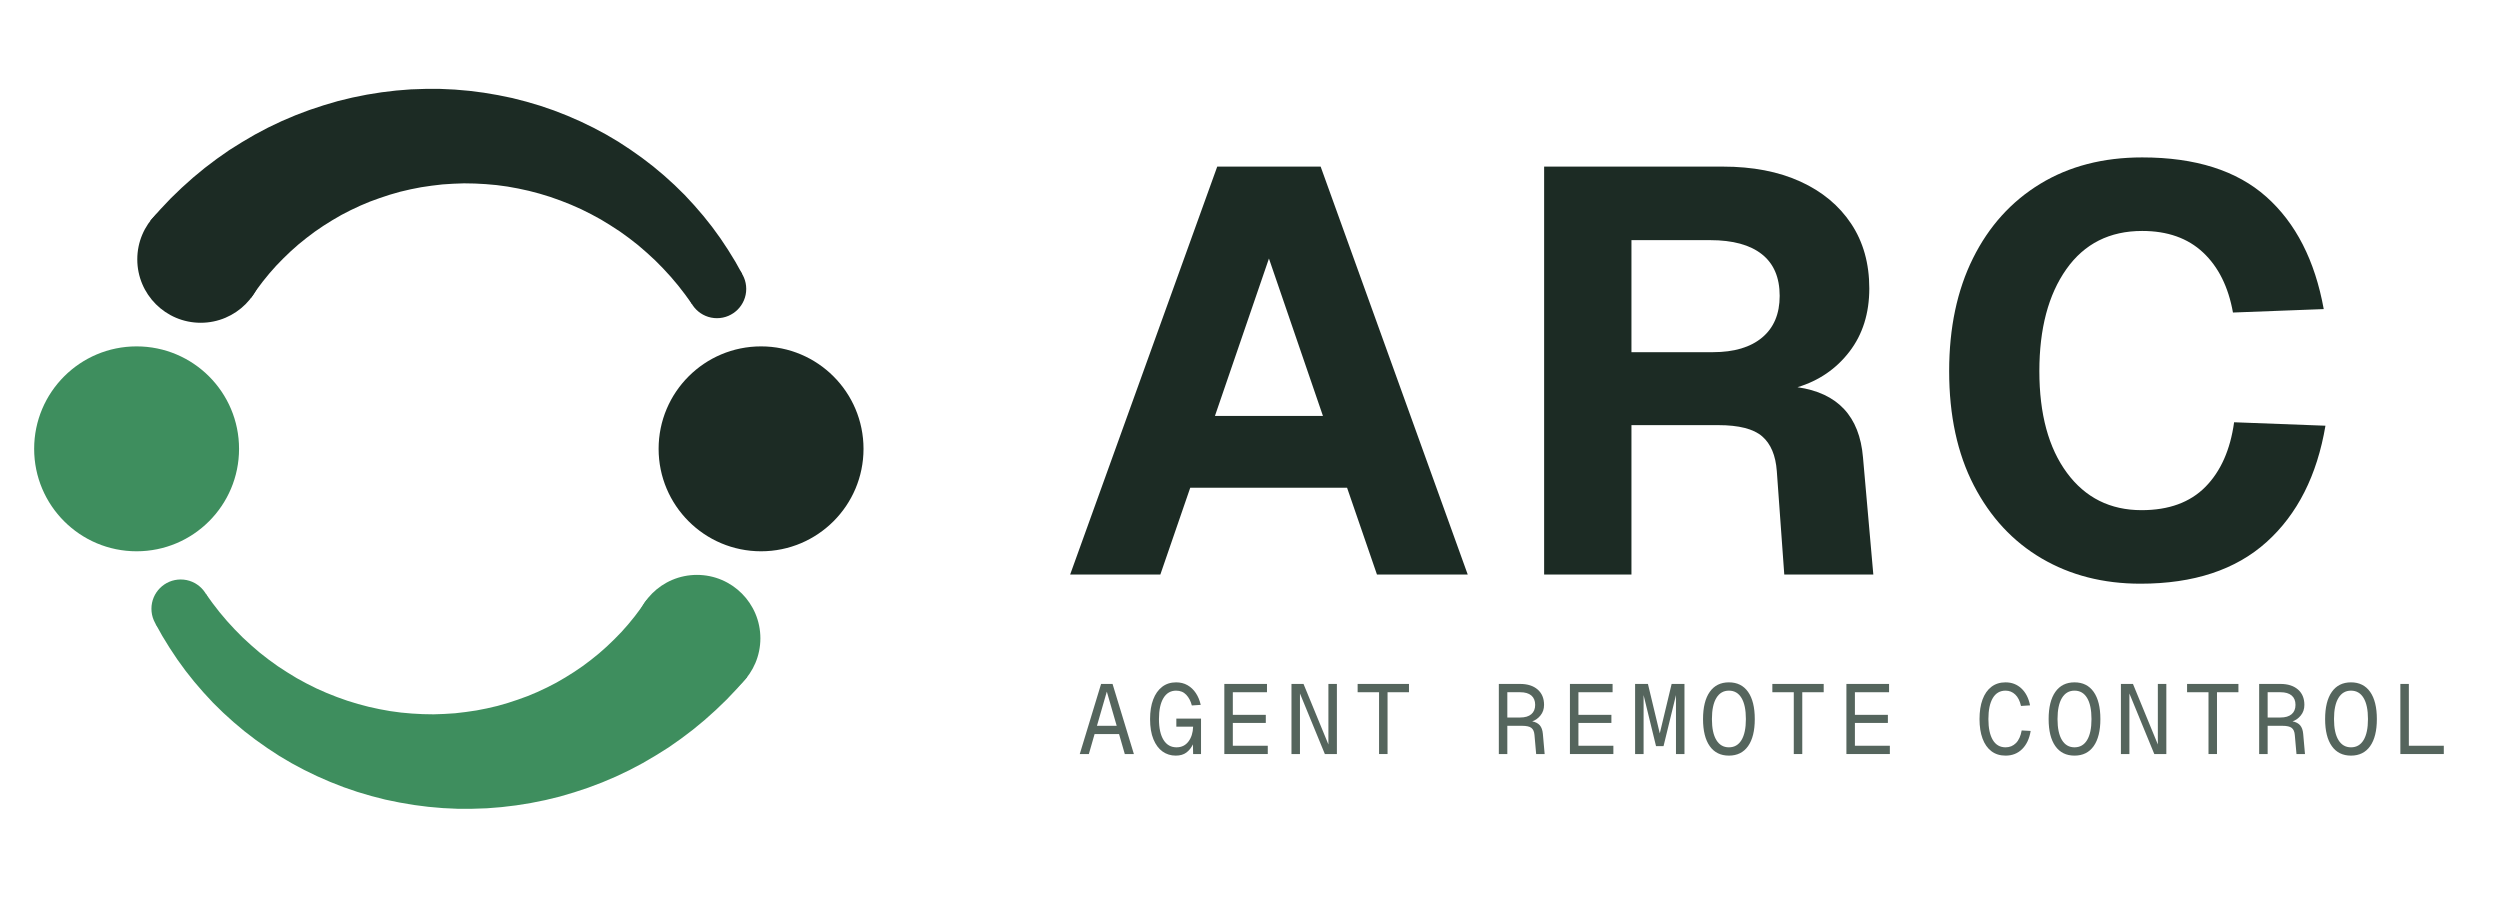
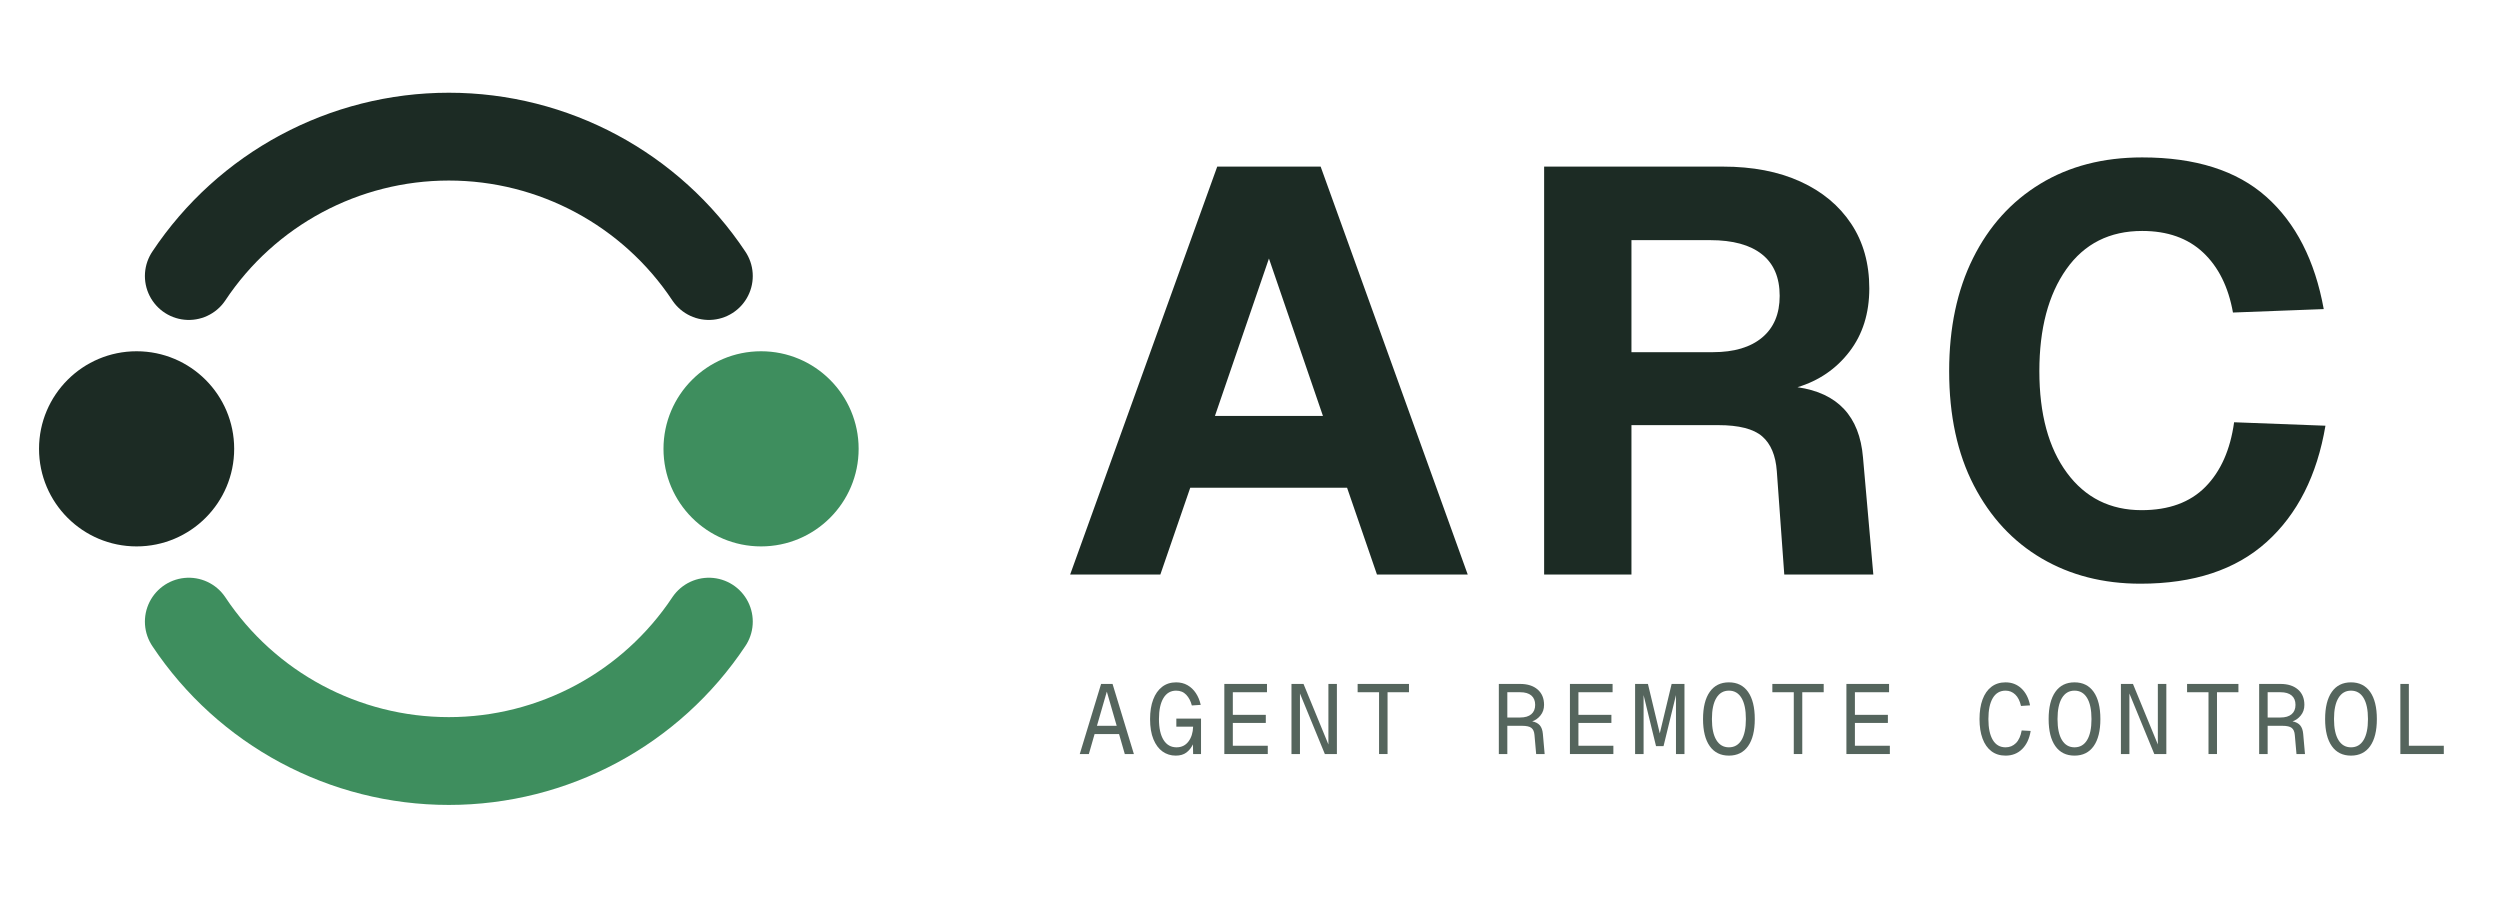
<svg xmlns="http://www.w3.org/2000/svg" width="557" height="200" viewBox="0 0 557 200">
  <g transform="translate(100,100) scale(2.17391) translate(-50,-50)">
-     <path d="M19.40 26.64 L20.43 25.46 L21.51 24.32 L22.63 23.24 L23.79 22.20 L24.99 21.21 L26.22 20.28 L27.49 19.39 L28.80 18.57 L30.13 17.79 L31.49 17.07 L32.88 16.41 L34.29 15.81 L35.72 15.27 L37.17 14.79 L38.63 14.36 L40.11 14.00 L41.60 13.70 L43.10 13.46 L44.60 13.28 L46.10 13.16 L47.61 13.11 L49.11 13.11 L50.61 13.18 L52.10 13.31 L53.58 13.50 L55.05 13.75 L56.51 14.05 L57.95 14.42 L59.37 14.84 L60.77 15.32 L62.15 15.86 L63.50 16.45 L64.82 17.09 L66.11 17.78 L67.38 18.53 L68.60 19.33 L69.79 20.17 L70.95 21.06 L72.06 21.99 L73.13 22.96 L74.17 23.98 L75.15 25.04 L76.09 26.13 L76.98 27.25 L77.83 28.42 L78.62 29.61 L79.37 30.83 L80.06 32.07 L74.91 35.15 L74.22 34.19 L73.50 33.26 L72.74 32.36 L71.95 31.50 L71.13 30.67 L70.27 29.88 L69.39 29.12 L68.48 28.41 L67.54 27.73 L66.57 27.10 L65.59 26.50 L64.58 25.95 L63.56 25.44 L62.52 24.98 L61.46 24.56 L60.39 24.18 L59.31 23.85 L58.21 23.56 L57.11 23.32 L56.01 23.12 L54.90 22.97 L53.78 22.87 L52.67 22.81 L51.56 22.79 L50.45 22.83 L49.35 22.90 L48.25 23.03 L47.16 23.19 L46.09 23.40 L45.02 23.65 L43.97 23.95 L42.94 24.29 L41.92 24.66 L40.92 25.08 L39.94 25.54 L38.99 26.03 L38.06 26.57 L37.15 27.14 L36.27 27.74 L35.42 28.38 L34.59 29.05 L33.80 29.75 L33.04 30.48 L32.31 31.23 L31.61 32.02 L30.95 32.83 L30.32 33.67 L29.73 34.52 Z" fill="#1C2B24" />
-     <circle cx="24.57" cy="30.58" r="6.50" fill="#1C2B24" />
-     <circle cx="77.48" cy="33.61" r="3.00" fill="#1C2B24" />
-     <path d="M80.60 73.36 L79.57 74.54 L78.49 75.68 L77.37 76.76 L76.21 77.80 L75.01 78.79 L73.78 79.72 L72.51 80.61 L71.20 81.43 L69.87 82.21 L68.51 82.93 L67.12 83.59 L65.71 84.19 L64.28 84.73 L62.83 85.21 L61.37 85.64 L59.89 86.00 L58.40 86.30 L56.90 86.54 L55.40 86.72 L53.90 86.84 L52.39 86.89 L50.89 86.89 L49.39 86.82 L47.90 86.69 L46.42 86.50 L44.95 86.25 L43.49 85.95 L42.05 85.58 L40.63 85.16 L39.23 84.68 L37.85 84.14 L36.50 83.55 L35.18 82.91 L33.89 82.22 L32.62 81.47 L31.40 80.67 L30.21 79.83 L29.05 78.94 L27.94 78.01 L26.87 77.04 L25.83 76.02 L24.85 74.96 L23.91 73.87 L23.02 72.75 L22.17 71.58 L21.38 70.39 L20.63 69.17 L19.94 67.93 L25.09 64.85 L25.78 65.81 L26.50 66.74 L27.26 67.64 L28.05 68.50 L28.87 69.33 L29.73 70.12 L30.61 70.88 L31.52 71.59 L32.46 72.27 L33.43 72.90 L34.41 73.50 L35.42 74.05 L36.44 74.56 L37.48 75.02 L38.54 75.44 L39.61 75.82 L40.69 76.15 L41.79 76.44 L42.89 76.68 L43.99 76.88 L45.10 77.03 L46.22 77.13 L47.33 77.19 L48.44 77.21 L49.55 77.17 L50.65 77.10 L51.75 76.97 L52.84 76.81 L53.91 76.60 L54.98 76.35 L56.03 76.05 L57.06 75.71 L58.08 75.34 L59.08 74.92 L60.06 74.46 L61.01 73.97 L61.94 73.43 L62.85 72.86 L63.73 72.26 L64.58 71.62 L65.41 70.95 L66.20 70.25 L66.96 69.52 L67.69 68.77 L68.39 67.98 L69.05 67.17 L69.68 66.33 L70.27 65.48 Z" fill="#3E8E5E" />
-     <circle cx="75.43" cy="69.42" r="6.50" fill="#3E8E5E" />
-     <circle cx="22.52" cy="66.39" r="3.00" fill="#3E8E5E" />
-     <circle cx="18" cy="50" r="10.5" fill="#3E8E5E" />
-     <circle cx="82" cy="50" r="10.5" fill="#1C2B24" />
+     <path d="M23.35 32.29 A32 32 0 0 1 76.65 32.29" fill="none" stroke="#1C2B24" stroke-width="9" stroke-linecap="round" />
+     <path d="M76.65 67.71 A32 32 0 0 1 23.35 67.71" fill="none" stroke="#3E8E5E" stroke-width="9" stroke-linecap="round" />
+     <circle cx="18" cy="50" r="10" fill="#1C2B24" />
+     <circle cx="82" cy="50" r="10" fill="#3E8E5E" />
  </g>
  <path d="M238.432 128.0 271.2 37.12H294.24L327.008 128.0H306.784L300.128 108.672H265.184L258.528 128.0ZM270.688 92.672H294.752L282.72 57.6Z" fill="#1C2B24" />
  <path d="M344.032 128.0V37.12H383.84Q393.824 37.12 401.12 40.448Q408.416 43.776 412.448 49.856Q416.48 55.936 416.48 64.256Q416.48 72.576 412.064 78.336Q407.648 84.096 400.48 86.272Q413.92 88.192 415.072 101.888L417.376 128.0H397.536L395.872 104.96Q395.488 99.712 392.608 97.216Q389.728 94.72 382.816 94.72H363.488V128.0ZM363.488 78.464H381.664Q388.704 78.464 392.608 75.2Q396.512 71.936 396.512 65.92Q396.512 59.776 392.544 56.64Q388.576 53.504 381.024 53.504H363.488Z" fill="#1C2B24" />
  <path d="M476.896 130.048Q464.48 130.048 454.88 124.416Q445.28 118.784 439.776 108.16Q434.272 97.536 434.272 82.688Q434.272 68.224 439.584 57.536Q444.896 46.848 454.56 40.96Q464.224 35.072 477.28 35.072Q495.072 35.072 504.928 43.84Q514.784 52.608 517.728 68.864L497.504 69.632Q495.968 61.056 490.848 56.256Q485.728 51.456 477.28 51.456Q466.4 51.456 460.384 59.968Q454.368 68.48 454.368 82.688Q454.368 97.024 460.512 105.344Q466.656 113.664 477.152 113.664Q486.24 113.664 491.36 108.48Q496.48 103.296 497.76 94.08L518.112 94.848Q515.296 111.488 504.992 120.768Q494.688 130.048 476.896 130.048Z" fill="#1C2B24" />
  <path d="M240.572 168.0 245.324 152.38H247.876L252.628 168.0H250.604L249.328 163.556H243.872L242.596 168.0ZM246.6 154.096 244.4 161.708H248.8Z" fill="#55655D" />
  <path d="M261.956 168.352Q260.306 168.352 259.019 167.439Q257.732 166.526 256.984 164.711Q256.236 162.896 256.236 160.212Q256.236 157.682 256.929 155.856Q257.622 154.03 258.92 153.029Q260.218 152.028 262.044 152.028Q263.474 152.028 264.585 152.666Q265.696 153.304 266.444 154.437Q267.192 155.57 267.522 157.044L265.542 157.176Q265.168 155.724 264.299 154.8Q263.43 153.876 262.044 153.876Q260.218 153.876 259.217 155.526Q258.216 157.176 258.216 160.212Q258.216 163.226 259.239 164.865Q260.262 166.504 262.132 166.504Q263.804 166.504 264.783 165.217Q265.762 163.93 265.828 161.906H262.088V160.102H267.588V168.0H265.828L265.784 165.844Q265.234 166.988 264.321 167.67Q263.408 168.352 261.956 168.352Z" fill="#55655D" />
  <path d="M272.78 168.0V152.38H282.284V154.228H274.672V159.266H282.02V161.07H274.672V166.152H282.46V168.0Z" fill="#55655D" />
  <path d="M287.74 168.0V152.38H290.424L295.968 165.866V152.38H297.86V168.0H295.176L289.632 154.514V168.0Z" fill="#55655D" />
  <path d="M307.254 168.0V154.228H302.48V152.38H313.92V154.228H309.146V168.0Z" fill="#55655D" />
  <path d="M333.94 168.0V152.38H338.692Q341.156 152.38 342.586 153.623Q344.016 154.866 344.016 157.044Q344.016 158.43 343.213 159.409Q342.41 160.388 341.376 160.718Q342.498 160.938 343.07 161.598Q343.642 162.258 343.752 163.512L344.148 168.0H342.256L341.882 163.754Q341.794 162.654 341.2 162.181Q340.606 161.708 339.088 161.708H335.832V168.0ZM335.832 159.86H338.692Q340.32 159.86 341.178 159.123Q342.036 158.386 342.036 157.044Q342.036 155.68 341.178 154.954Q340.32 154.228 338.692 154.228H335.832Z" fill="#55655D" />
  <path d="M349.78 168.0V152.38H359.284V154.228H351.672V159.266H359.02V161.07H351.672V166.152H359.46V168.0Z" fill="#55655D" />
  <path d="M368.964 166.24 366.192 154.866V168.0H364.3V152.38H367.16L369.8 163.402L372.44 152.38H375.3V168.0H373.408V154.866L370.636 166.24Z" fill="#55655D" />
  <path d="M385.2 168.352Q382.428 168.352 380.932 166.24Q379.436 164.128 379.436 160.212Q379.436 156.274 380.932 154.151Q382.428 152.028 385.2 152.028Q387.972 152.028 389.468 154.151Q390.964 156.274 390.964 160.212Q390.964 164.128 389.468 166.24Q387.972 168.352 385.2 168.352ZM385.2 166.504Q387.026 166.504 388.005 164.887Q388.984 163.27 388.984 160.212Q388.984 157.132 388.005 155.504Q387.026 153.876 385.2 153.876Q383.396 153.876 382.406 155.504Q381.416 157.132 381.416 160.212Q381.416 163.27 382.406 164.887Q383.396 166.504 385.2 166.504Z" fill="#55655D" />
  <path d="M399.654 168.0V154.228H394.88V152.38H406.32V154.228H401.546V168.0Z" fill="#55655D" />
  <path d="M411.38 168.0V152.38H420.884V154.228H413.272V159.266H420.62V161.07H413.272V166.152H421.06V168.0Z" fill="#55655D" />
  <path d="M446.844 168.352Q444.974 168.352 443.676 167.362Q442.378 166.372 441.707 164.546Q441.036 162.72 441.036 160.212Q441.036 157.682 441.707 155.856Q442.378 154.03 443.676 153.029Q444.974 152.028 446.844 152.028Q448.912 152.028 450.364 153.381Q451.816 154.734 452.3 157.154L450.276 157.286Q449.902 155.592 448.989 154.734Q448.076 153.876 446.844 153.876Q444.974 153.876 443.995 155.526Q443.016 157.176 443.016 160.212Q443.016 163.226 443.995 164.865Q444.974 166.504 446.844 166.504Q448.208 166.504 449.154 165.558Q450.1 164.612 450.43 162.742L452.432 162.852Q452.014 165.426 450.54 166.889Q449.066 168.352 446.844 168.352Z" fill="#55655D" />
  <path d="M462.2 168.352Q459.428 168.352 457.932 166.24Q456.436 164.128 456.436 160.212Q456.436 156.274 457.932 154.151Q459.428 152.028 462.2 152.028Q464.972 152.028 466.468 154.151Q467.964 156.274 467.964 160.212Q467.964 164.128 466.468 166.24Q464.972 168.352 462.2 168.352ZM462.2 166.504Q464.026 166.504 465.005 164.887Q465.984 163.27 465.984 160.212Q465.984 157.132 465.005 155.504Q464.026 153.876 462.2 153.876Q460.396 153.876 459.406 155.504Q458.416 157.132 458.416 160.212Q458.416 163.27 459.406 164.887Q460.396 166.504 462.2 166.504Z" fill="#55655D" />
  <path d="M472.54 168.0V152.38H475.224L480.768 165.866V152.38H482.66V168.0H479.976L474.432 154.514V168.0Z" fill="#55655D" />
  <path d="M492.054 168.0V154.228H487.28V152.38H498.72V154.228H493.946V168.0Z" fill="#55655D" />
  <path d="M503.34 168.0V152.38H508.092Q510.556 152.38 511.986 153.623Q513.416 154.866 513.416 157.044Q513.416 158.43 512.613 159.409Q511.81 160.388 510.776 160.718Q511.898 160.938 512.47 161.598Q513.042 162.258 513.152 163.512L513.548 168.0H511.656L511.282 163.754Q511.194 162.654 510.6 162.181Q510.006 161.708 508.488 161.708H505.232V168.0ZM505.232 159.86H508.092Q509.72 159.86 510.578 159.123Q511.436 158.386 511.436 157.044Q511.436 155.68 510.578 154.954Q509.72 154.228 508.092 154.228H505.232Z" fill="#55655D" />
  <path d="M523.8 168.352Q521.028 168.352 519.532 166.24Q518.036 164.128 518.036 160.212Q518.036 156.274 519.532 154.151Q521.028 152.028 523.8 152.028Q526.572 152.028 528.068 154.151Q529.564 156.274 529.564 160.212Q529.564 164.128 528.068 166.24Q526.572 168.352 523.8 168.352ZM523.8 166.504Q525.626 166.504 526.605 164.887Q527.584 163.27 527.584 160.212Q527.584 157.132 526.605 155.504Q525.626 153.876 523.8 153.876Q521.996 153.876 521.006 155.504Q520.016 157.132 520.016 160.212Q520.016 163.27 521.006 164.887Q521.996 166.504 523.8 166.504Z" fill="#55655D" />
  <path d="M534.8 168.0V152.38H536.692V166.152H544.48V168.0Z" fill="#55655D" />
</svg>
